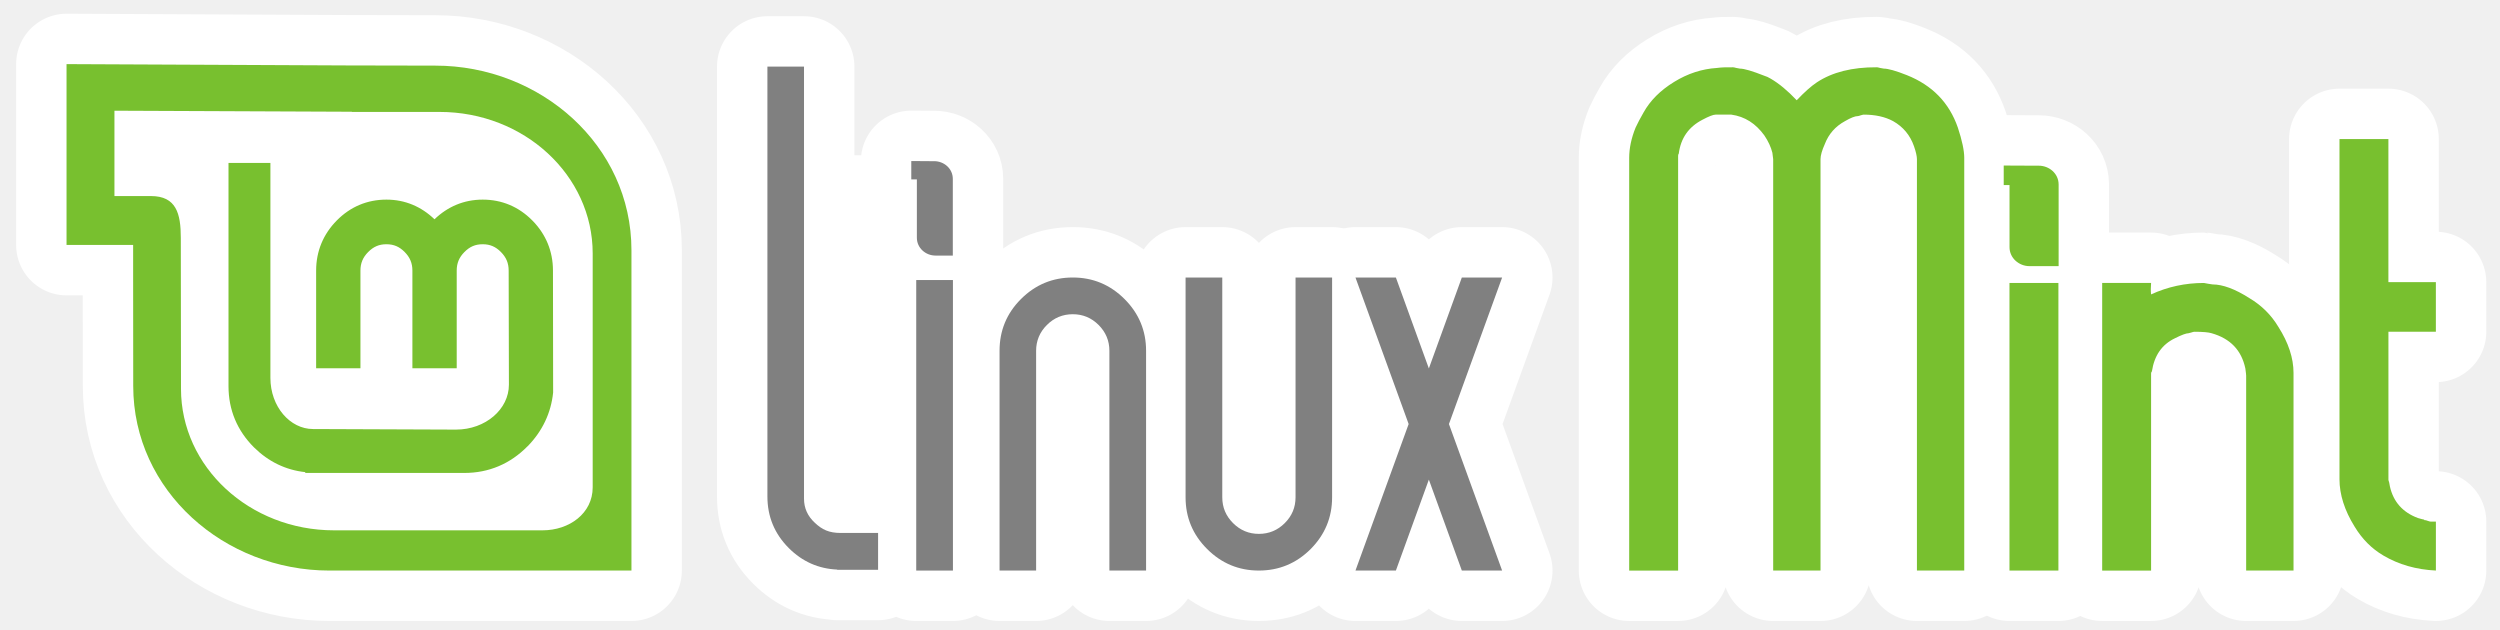
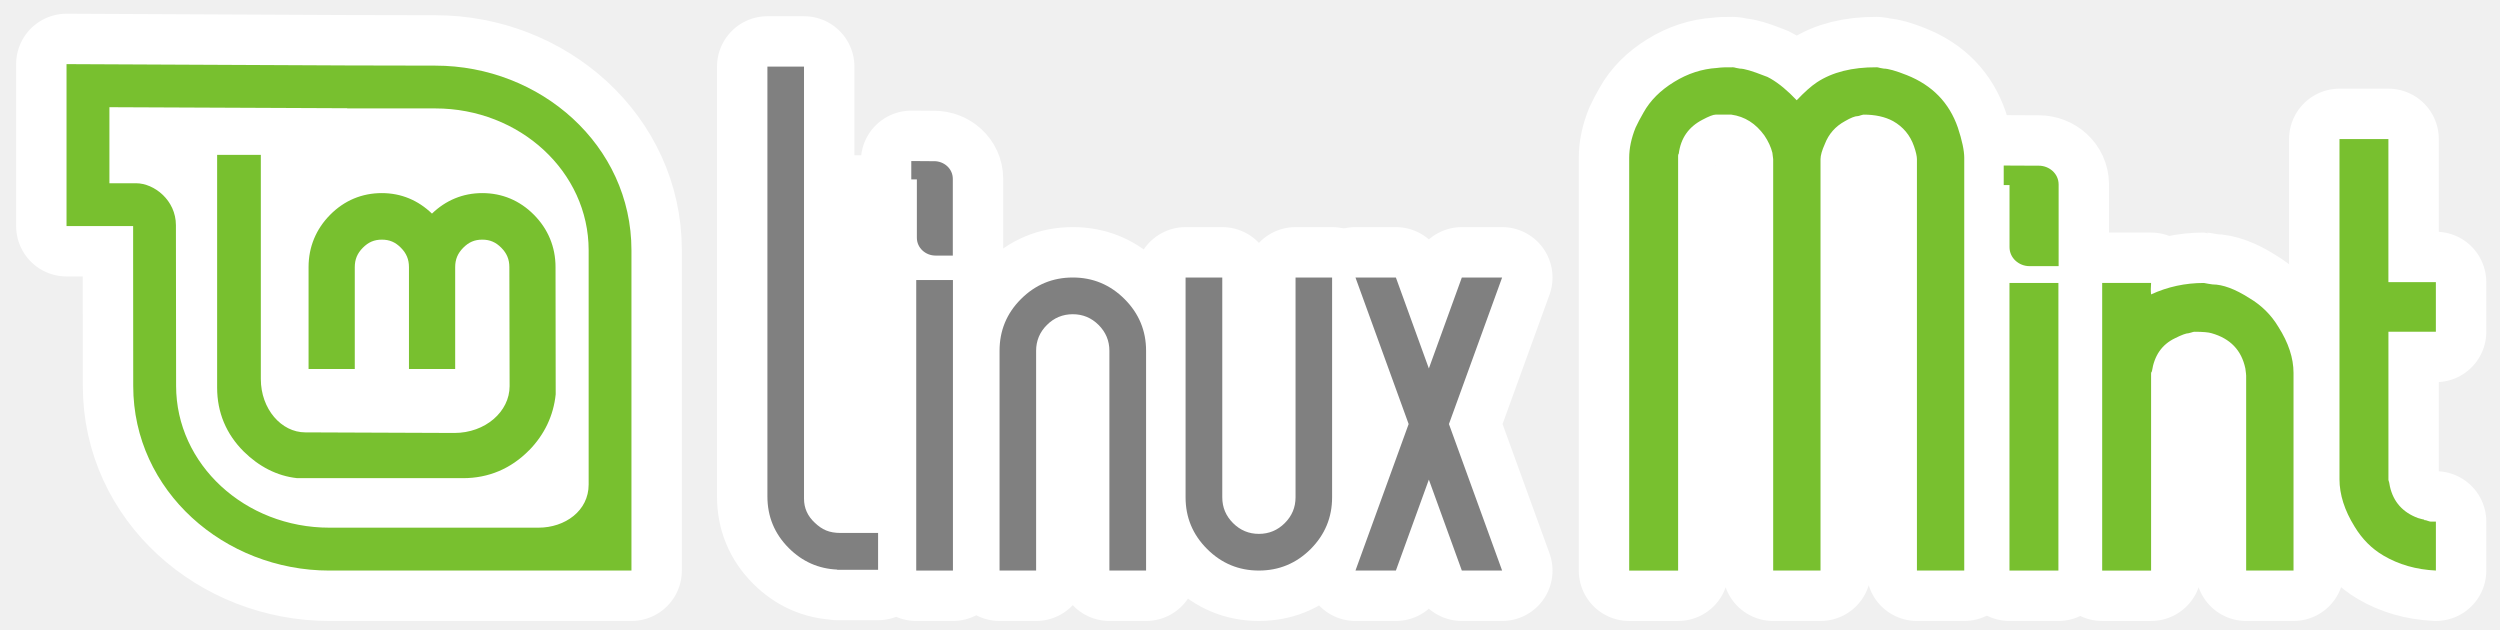
<svg xmlns="http://www.w3.org/2000/svg" xmlns:xlink="http://www.w3.org/1999/xlink" version="1.0" width="310" height="78" id="svg2619">
  <defs id="defs2621">
    <linearGradient id="linearGradient3431">
      <stop id="stop3433" style="stop-color:#3d3d3d;stop-opacity:1" offset="0" />
      <stop id="stop3435" style="stop-color:#000000;stop-opacity:0.114" offset="1" />
    </linearGradient>
    <linearGradient id="linearGradient3312">
      <stop id="stop3314" style="stop-color:#c7f994;stop-opacity:1" offset="0" />
      <stop id="stop3316" style="stop-color:#87cf3e;stop-opacity:1" offset="1" />
    </linearGradient>
    <filter id="filter3291" style="color-interpolation-filters:sRGB">
      <feGaussianBlur id="feGaussianBlur3293" stdDeviation="0.401" />
    </filter>
    <filter id="filter3546" style="color-interpolation-filters:sRGB">
      <feGaussianBlur id="feGaussianBlur3548" stdDeviation="0.16" />
    </filter>
    <linearGradient x1="70.492" y1="416.389" x2="113.642" y2="375.88" id="linearGradient4136" xlink:href="#linearGradient3431" gradientUnits="userSpaceOnUse" gradientTransform="translate(0,80)" spreadMethod="pad" />
    <filter id="filter3469" style="color-interpolation-filters:sRGB">
      <feGaussianBlur id="feGaussianBlur3471" stdDeviation="2.712" />
    </filter>
    <linearGradient x1="61.429" y1="362.143" x2="116.429" y2="408.571" id="linearGradient3538" xlink:href="#linearGradient3312" gradientUnits="userSpaceOnUse" gradientTransform="matrix(2.684162,0,0,2.684162,-89.86586,-904.3234)" />
    <filter id="filter3573" style="color-interpolation-filters:sRGB">
      <feGaussianBlur id="feGaussianBlur3575" stdDeviation="1.628" />
    </filter>
    <filter id="filter3965" style="color-interpolation-filters:sRGB">
      <feGaussianBlur id="feGaussianBlur3967" stdDeviation="2.474" />
    </filter>
    <filter id="filter4006" style="color-interpolation-filters:sRGB">
      <feGaussianBlur id="feGaussianBlur4008" stdDeviation="1.65" />
    </filter>
    <filter id="filter4135" style="color-interpolation-filters:sRGB">
      <feGaussianBlur id="feGaussianBlur4137" stdDeviation="0.747" />
    </filter>
  </defs>
  <g id="g4670" transform="translate(-468.7897,-106.9985)">
    <g style="fill:#ffffff;fill-opacity:1;stroke:#ffffff;stroke-width:12.5;stroke-linejoin:round;stroke-miterlimit:4;stroke-dasharray:none;stroke-opacity:1" id="g4631">
      <polygon points="64.168,23.48 66.376,23.48 66.376,40.96 64.168,40.96 64.168,23.48 " transform="matrix(2.060971,0,0,2.060971,450.1545,93.3311)" id="polygon4633" style="display:inline;fill:#ffffff;fill-opacity:1;fill-rule:evenodd;stroke:#ffffff;stroke-width:6.065;stroke-linejoin:round;stroke-miterlimit:4;stroke-dasharray:none;stroke-opacity:1" />
      <path d="m 610.905,177.748 -4.551,0 0,-27.254 c 0,-1.237 -0.445,-2.308 -1.336,-3.199 -0.89,-0.89 -1.962,-1.333 -3.199,-1.333 -1.253,0 -2.325,0.445 -3.215,1.333 -0.89,0.89 -1.336,1.962 -1.336,3.199 l 0,27.254 -4.534,0 0,-27.254 c 0,-2.49 0.874,-4.633 2.655,-6.412 1.781,-1.781 3.924,-2.673 6.43,-2.673 2.49,0 4.633,0.892 6.414,2.673 1.781,1.779 2.671,3.922 2.671,6.412 l 0,27.254 0,0 z" id="path4635" style="display:inline;fill:#ffffff;fill-opacity:1;fill-rule:evenodd;stroke:#ffffff;stroke-width:12.5;stroke-linejoin:round;stroke-miterlimit:4;stroke-dasharray:none;stroke-opacity:1" />
      <path d="m 633.971,168.662 c 0,2.506 -0.89,4.633 -2.655,6.414 -1.781,1.779 -3.924,2.671 -6.43,2.671 -2.49,0 -4.633,-0.892 -6.414,-2.671 -1.781,-1.781 -2.671,-3.908 -2.671,-6.414 l 0,-27.252 4.551,0 0,27.254 c 0,1.253 0.445,2.308 1.336,3.199 0.89,0.892 1.962,1.336 3.199,1.336 1.253,0 2.325,-0.445 3.215,-1.336 0.89,-0.89 1.335,-1.943 1.335,-3.199 l 0,-27.254 4.534,0 0,27.252 0,0 z" id="path4637" style="display:inline;fill:#ffffff;fill-opacity:1;fill-rule:evenodd;stroke:#ffffff;stroke-width:12.5;stroke-linejoin:round;stroke-miterlimit:4;stroke-dasharray:none;stroke-opacity:1" />
      <polygon points="89.624,23.328 92.056,23.328 94.04,28.8 96.024,23.328 98.448,23.328 95.248,32.144 98.448,40.96 98.448,40.96 96.024,40.96 94.04,35.488 92.056,40.96 89.624,40.96 92.824,32.144 " transform="matrix(2.060971,0,0,2.060971,452.1545,93.3311)" id="polygon4639" style="display:inline;fill:#ffffff;fill-opacity:1;fill-rule:evenodd;stroke:#ffffff;stroke-width:6.065;stroke-linejoin:round;stroke-miterlimit:4;stroke-dasharray:none;stroke-opacity:1" />
      <path d="m 584.789,138.689 c -1.22,0 -2.308,-0.94 -2.308,-2.209 l 0,-0.544 0,0 0,-6.694 -0.692,0 0,-2.275 2.313,0.017 0.528,0 c 1.22,0 2.308,0.923 2.308,2.193 l 0,9.513 -2.148,0 0,0 0,0 z" id="path4641" style="display:inline;fill:#ffffff;fill-opacity:1;fill-rule:evenodd;stroke:#ffffff;stroke-width:12.5;stroke-linejoin:round;stroke-miterlimit:4;stroke-dasharray:none;stroke-opacity:1" />
      <path d="m 563.948,115.26 0,53.287 c 0,2.506 0.878,4.638 2.659,6.419 1.673,1.671 3.677,2.557 5.989,2.659 l 0,0.027 0.457,0 4.62,0 0,-4.566 -4.62,0 c -1.484,0 -2.333,-0.421 -3.223,-1.262 -0.89,-0.822 -1.343,-1.811 -1.343,-2.981 l 0,-53.582 -4.539,0 z" id="path4643" style="display:inline;fill:#ffffff;fill-opacity:1;fill-rule:evenodd;stroke:#ffffff;stroke-width:12.5;stroke-linejoin:round;stroke-miterlimit:4;stroke-dasharray:none;stroke-opacity:1" />
    </g>
    <rect y="126.25" x="573.25" height="41.5" width="4" id="rect4668" style="fill:#ffffff;fill-opacity:1;stroke:none;stroke-width:12.5;stroke-linecap:round;stroke-linejoin:round;stroke-miterlimit:4;stroke-dasharray:none;stroke-opacity:1" />
  </g>
  <g id="g4659" transform="translate(-468.7897,-106.9985)">
    <g id="g4645" style="fill:#ffffff;fill-opacity:1;stroke:#ffffff;stroke-width:12.5;stroke-linejoin:round;stroke-miterlimit:4;stroke-dasharray:none;stroke-opacity:1">
      <path style="display:inline;fill:#ffffff;fill-opacity:1;fill-rule:evenodd;stroke:#ffffff;stroke-width:12.5;stroke-linejoin:round;stroke-miterlimit:4;stroke-dasharray:none;stroke-opacity:1" id="path4647" d="m 712.359,177.748 -5.87,0 0,-51.013 c 0,-0.346 -0.115,-0.89 -0.363,-1.599 -0.478,-1.368 -1.336,-2.407 -2.589,-3.116 -1.006,-0.544 -2.226,-0.808 -3.644,-0.808 -0.066,0 -0.181,0.033 -0.363,0.082 -0.181,0.066 -0.297,0.099 -0.363,0.099 -0.346,0 -0.89,0.214 -1.599,0.627 -1.187,0.643 -2.028,1.599 -2.506,2.852 -0.346,0.775 -0.528,1.401 -0.528,1.863 l 0,51.013 -5.87,0 0,-51.013 c 0,-0.05 -0.033,-0.313 -0.099,-0.791 -0.181,-0.725 -0.511,-1.434 -0.989,-2.143 -1.072,-1.484 -2.424,-2.358 -4.105,-2.589 0.181,0 -0.231,0 -1.237,0 -0.066,0 -0.181,0 -0.363,0 -0.181,0 -0.297,0 -0.346,0 -0.297,0 -0.841,0.214 -1.616,0.627 -1.731,0.89 -2.704,2.292 -2.951,4.204 -0.05,0.066 -0.082,0.148 -0.082,0.264 l 0,51.442 -6.067,0 0,-51.178 c 0,-1.187 0.264,-2.44 0.791,-3.743 0.247,-0.544 0.577,-1.154 0.989,-1.88 0.824,-1.484 2.094,-2.753 3.792,-3.792 1.682,-1.039 3.462,-1.616 5.309,-1.731 0.462,-0.066 1.121,-0.099 1.962,-0.082 0.049,-0.017 0.198,0.017 0.445,0.082 0.231,0.049 0.379,0.082 0.445,0.082 0.528,0 1.533,0.297 3.034,0.89 0.231,0.066 0.495,0.181 0.791,0.363 1.022,0.594 2.094,1.484 3.215,2.671 0.956,-1.006 1.781,-1.748 2.506,-2.226 1.896,-1.253 4.369,-1.88 7.387,-1.863 0.066,-0.017 0.214,0.017 0.445,0.082 0.247,0.049 0.396,0.082 0.462,0.082 0.528,0 1.484,0.264 2.852,0.808 3.149,1.253 5.26,3.413 6.331,6.513 0.528,1.599 0.791,2.852 0.791,3.743 l 0,51.178 0,0 0,0 z" />
      <polygon style="display:inline;fill:#ffffff;fill-opacity:1;fill-rule:evenodd;stroke:#ffffff;stroke-width:6.065;stroke-linejoin:round;stroke-miterlimit:4;stroke-dasharray:none;stroke-opacity:1" id="polygon4649" transform="matrix(2.060971,0,0,2.060971,453.1545,93.3311)" points="128.488,23.656 128.488,23.656 131.432,23.656 131.432,40.96 128.488,40.96 " />
      <path style="display:inline;fill:#ffffff;fill-opacity:1;fill-rule:evenodd;stroke:#ffffff;stroke-width:12.5;stroke-linejoin:round;stroke-miterlimit:4;stroke-dasharray:none;stroke-opacity:1" id="path4651" d="m 753.183,177.748 -5.87,0 0,-24.171 c 0,-0.115 -0.035,-0.412 -0.099,-0.89 -0.478,-2.259 -1.863,-3.71 -4.188,-4.369 -0.363,-0.115 -1.074,-0.181 -2.143,-0.181 -0.066,0 -0.198,0.033 -0.396,0.099 -0.214,0.066 -0.311,0.082 -0.311,0.082 -0.299,0 -0.876,0.214 -1.698,0.627 -1.616,0.775 -2.556,2.143 -2.852,4.105 -0.066,0.066 -0.101,0.148 -0.101,0.264 l 0,24.435 -6.065,0 0,-35.663 6.065,0 c -0.047,0.546 -0.047,1.006 0,1.418 2.044,-0.94 4.223,-1.418 6.548,-1.418 0.064,0 0.229,0.035 0.544,0.101 0.299,0.047 0.478,0.08 0.528,0.08 1.253,0 2.788,0.561 4.567,1.698 1.502,0.892 2.706,2.077 3.594,3.563 1.253,1.962 1.88,3.875 1.88,5.705 l 0,24.515 -0.002,0 z" />
      <path style="display:inline;fill:#ffffff;fill-opacity:1;fill-rule:evenodd;stroke:#ffffff;stroke-width:12.5;stroke-linejoin:round;stroke-miterlimit:4;stroke-dasharray:none;stroke-opacity:1" id="path4653" d="m 770.841,148.136 -5.886,0 0,18.384 c 0.066,0.165 0.132,0.445 0.181,0.791 0.429,1.913 1.585,3.217 3.479,3.924 0.412,0.115 0.643,0.181 0.709,0.181 0.066,0 0.082,0.033 0.082,0.082 0,0 0.033,0 0.099,0 0.066,0 0.181,0.033 0.363,0.099 0.165,0.066 0.299,0.082 0.346,0.082 0.066,0 0.165,0 0.313,0 0.148,0 0.247,0 0.313,0 l 0,6.067 c -2.442,-0.117 -4.617,-0.742 -6.513,-1.863 -1.434,-0.841 -2.622,-2.028 -3.563,-3.578 -1.251,-2.011 -1.878,-3.99 -1.878,-5.884 l 0,-42.178 6.065,0 0,17.741 5.886,0 0,6.15 0.002,0 0,0 z" />
      <path style="display:inline;fill:#ffffff;fill-opacity:1;fill-rule:evenodd;stroke:#ffffff;stroke-width:12.5;stroke-linejoin:round;stroke-miterlimit:4;stroke-dasharray:none;stroke-opacity:1" id="path4655" d="m 720.444,140 c -1.298,0 -2.474,-1 -2.474,-2.351 l 0,-0.579 0,0 0,-7.124 -0.719,0 0,-2.421 3.773,0.018 0.561,0 c 1.316,0 2.474,0.983 2.474,2.334 l 0,10.124 -3.615,0 0,0 0,0 z" />
    </g>
    <rect y="125" x="697.5" height="4.75" width="4.75" id="rect4657" style="fill:#ffffff;fill-opacity:1;stroke:none;stroke-width:12.5;stroke-linecap:round;stroke-linejoin:round;stroke-miterlimit:4;stroke-dasharray:none;stroke-opacity:1" />
  </g>
-   <g id="g4437" transform="translate(-468.7897,-106.9985)">
-     <path d="m 509.64,177.748 c -13.026,0 -24.33,-9.875 -24.33,-22.889 l -0.012,-13.456 0,-4.03 -8.258,0 0,-22.424 34.826,0.164 10.894,0.023 c 13.038,0 24.33,9.863 24.33,22.889 l 0,39.722 -37.45,0 0,0 0,0 z" id="path4403" style="display:inline;overflow:visible;visibility:visible;opacity:1;fill:#ffffff;fill-opacity:1;fill-rule:evenodd;stroke:#ffffff;stroke-width:12.5;stroke-linejoin:round;stroke-miterlimit:4;stroke-dasharray:none;stroke-opacity:1;marker:none;enable-background:accumulate" />
-     <path style="display:inline;overflow:visible;visibility:visible;opacity:1;fill:#78c02f;fill-opacity:1;fill-rule:evenodd;stroke:none;stroke-width:0;stroke-miterlimit:4;stroke-dasharray:none;marker:none;enable-background:accumulate" id="path3543" d="m 509.64,177.748 c -13.026,0 -24.33,-9.875 -24.33,-22.889 l -0.012,-13.456 0,-4.03 -8.258,0 0,-22.424 34.826,0.164 10.894,0.023 c 13.038,0 24.33,9.863 24.33,22.889 l 0,39.722 -37.45,0 0,0 0,0 z" />
-     <path style="display:inline;fill:#ffffff;fill-opacity:1;fill-rule:evenodd" id="path2576" d="m 542.283,167.432 c 0,-8.636 0,-29.007 0,-29.007 0,-9.691 -8.499,-17.547 -18.984,-17.547 l -10.883,0 0,-0.023 -29.435,-0.129 0,10.584 c 0,0 2.403,0 4.518,0 3.154,0 3.711,2.177 3.711,5.191 l 0.023,18.711 c 0,9.691 8.499,17.547 18.973,17.547 l 25.861,0 c 3.315,0 6.216,-2.1 6.216,-5.326 z" />
-     <path style="display:inline;overflow:visible;visibility:visible;fill:#78c02f;fill-opacity:1;fill-rule:evenodd;stroke:none;stroke-width:4.767;marker:none;enable-background:accumulate" id="path2620" d="m 516.7,131.751 c -2.36,0 -4.457,0.876 -6.142,2.578 -1.684,1.701 -2.568,3.825 -2.568,6.221 l 0,12.114 5.495,0 0,-12.114 c 0,-0.919 0.3,-1.637 0.956,-2.299 0.658,-0.665 1.355,-0.966 2.26,-0.966 0.924,0 1.61,0.299 2.27,0.966 0.656,0.663 0.956,1.381 0.956,2.299 l 0,12.114 5.495,0 0,-12.114 c 0,-0.919 0.3,-1.637 0.956,-2.299 0.659,-0.666 1.346,-0.966 2.27,-0.966 0.905,0 1.602,0.301 2.26,0.966 0.656,0.663 0.956,1.381 0.956,2.299 l 0.03,14.155 c 0,3.019 -2.876,5.564 -6.57,5.564 l -17.718,-0.07 c -2.851,0 -5.286,-2.775 -5.286,-6.341 l 0,-26.656 -5.196,0 0,27.681 c 0,2.937 1.075,5.512 3.165,7.595 1.787,1.764 3.936,2.808 6.351,3.066 l 0,0.1 19.729,0 c 3.032,0 5.695,-1.127 7.844,-3.315 l 0.01,0 c 1.827,-1.878 2.896,-4.127 3.155,-6.659 l -0.02,-15.12 c 0,-2.397 -0.884,-4.52 -2.568,-6.221 -1.685,-1.702 -3.782,-2.578 -6.142,-2.578 -2.317,0 -4.343,0.861 -5.982,2.439 -1.634,-1.575 -3.647,-2.439 -5.963,-2.439 z" />
-   </g>
  <g id="g4623" transform="translate(-468.7897,-106.9985)">
    <polygon points="64.168,23.48 66.376,23.48 66.376,40.96 64.168,40.96 64.168,23.48 " transform="matrix(2.060971,0,0,2.060971,450.1545,93.3311)" id="polygon2586" style="display:inline;fill:#808080;fill-opacity:1;fill-rule:evenodd;stroke:#78c02f;stroke-width:0;stroke-miterlimit:4;stroke-dasharray:none;stroke-opacity:1" />
    <path d="m 610.905,177.748 -4.551,0 0,-27.254 c 0,-1.237 -0.445,-2.308 -1.336,-3.199 -0.89,-0.89 -1.962,-1.333 -3.199,-1.333 -1.253,0 -2.325,0.445 -3.215,1.333 -0.89,0.89 -1.336,1.962 -1.336,3.199 l 0,27.254 -4.534,0 0,-27.254 c 0,-2.49 0.874,-4.633 2.655,-6.412 1.781,-1.781 3.924,-2.673 6.43,-2.673 2.49,0 4.633,0.892 6.414,2.673 1.781,1.779 2.671,3.922 2.671,6.412 l 0,27.254 0,0 z" id="path2588" style="display:inline;fill:#808080;fill-opacity:1;fill-rule:evenodd;stroke:#78c02f;stroke-width:0;stroke-miterlimit:4;stroke-dasharray:none;stroke-opacity:1" />
    <path d="m 633.971,168.662 c 0,2.506 -0.89,4.633 -2.655,6.414 -1.781,1.779 -3.924,2.671 -6.43,2.671 -2.49,0 -4.633,-0.892 -6.414,-2.671 -1.781,-1.781 -2.671,-3.908 -2.671,-6.414 l 0,-27.252 4.551,0 0,27.254 c 0,1.253 0.445,2.308 1.336,3.199 0.89,0.892 1.962,1.336 3.199,1.336 1.253,0 2.325,-0.445 3.215,-1.336 0.89,-0.89 1.335,-1.943 1.335,-3.199 l 0,-27.254 4.534,0 0,27.252 0,0 z" id="path2590" style="display:inline;fill:#808080;fill-opacity:1;fill-rule:evenodd;stroke:#78c02f;stroke-width:0;stroke-miterlimit:4;stroke-dasharray:none;stroke-opacity:1" />
    <polygon points="89.624,23.328 92.056,23.328 94.04,28.8 96.024,23.328 98.448,23.328 95.248,32.144 98.448,40.96 98.448,40.96 96.024,40.96 94.04,35.488 92.056,40.96 89.624,40.96 92.824,32.144 " transform="matrix(2.060971,0,0,2.060971,452.1545,93.3311)" id="polygon2592" style="display:inline;fill:#808080;fill-opacity:1;fill-rule:evenodd;stroke:#78c02f;stroke-width:0;stroke-miterlimit:4;stroke-dasharray:none;stroke-opacity:1" />
    <path d="m 584.789,138.689 c -1.22,0 -2.308,-0.94 -2.308,-2.209 l 0,-0.544 0,0 0,-6.694 -0.692,0 0,-2.275 2.313,0.017 0.528,0 c 1.22,0 2.308,0.923 2.308,2.193 l 0,9.513 -2.148,0 0,0 0,0 z" id="path2602" style="display:inline;fill:#808080;fill-opacity:1;fill-rule:evenodd;stroke:#78c02f;stroke-width:0;stroke-miterlimit:4;stroke-dasharray:none;stroke-opacity:1" />
    <path d="m 563.948,115.26 0,53.287 c 0,2.506 0.878,4.638 2.659,6.419 1.673,1.671 3.677,2.557 5.989,2.659 l 0,0.027 0.457,0 4.62,0 0,-4.566 -4.62,0 c -1.484,0 -2.333,-0.421 -3.223,-1.262 -0.89,-0.822 -1.343,-1.811 -1.343,-2.981 l 0,-53.582 -4.539,0 z" id="polygon3803" style="display:inline;fill:#808080;fill-opacity:1;fill-rule:evenodd;stroke:#78c02f;stroke-width:0;stroke-miterlimit:4;stroke-dasharray:none;stroke-opacity:1" />
  </g>
  <g id="g4587" style="fill:#78c02f;fill-opacity:1;stroke:none" transform="translate(-468.7897,-106.9985)">
    <path style="display:inline;fill:#78c02f;fill-opacity:1;fill-rule:evenodd;stroke:none" id="path2594" d="m 712.359,177.748 -5.87,0 0,-51.013 c 0,-0.346 -0.115,-0.89 -0.363,-1.599 -0.478,-1.368 -1.336,-2.407 -2.589,-3.116 -1.006,-0.544 -2.226,-0.808 -3.644,-0.808 -0.066,0 -0.181,0.033 -0.363,0.082 -0.181,0.066 -0.297,0.099 -0.363,0.099 -0.346,0 -0.89,0.214 -1.599,0.627 -1.187,0.643 -2.028,1.599 -2.506,2.852 -0.346,0.775 -0.528,1.401 -0.528,1.863 l 0,51.013 -5.87,0 0,-51.013 c 0,-0.05 -0.033,-0.313 -0.099,-0.791 -0.181,-0.725 -0.511,-1.434 -0.989,-2.143 -1.072,-1.484 -2.424,-2.358 -4.105,-2.589 0.181,0 -0.231,0 -1.237,0 -0.066,0 -0.181,0 -0.363,0 -0.181,0 -0.297,0 -0.346,0 -0.297,0 -0.841,0.214 -1.616,0.627 -1.731,0.89 -2.704,2.292 -2.951,4.204 -0.05,0.066 -0.082,0.148 -0.082,0.264 l 0,51.442 -6.067,0 0,-51.178 c 0,-1.187 0.264,-2.44 0.791,-3.743 0.247,-0.544 0.577,-1.154 0.989,-1.88 0.824,-1.484 2.094,-2.753 3.792,-3.792 1.682,-1.039 3.462,-1.616 5.309,-1.731 0.462,-0.066 1.121,-0.099 1.962,-0.082 0.049,-0.017 0.198,0.017 0.445,0.082 0.231,0.049 0.379,0.082 0.445,0.082 0.528,0 1.533,0.297 3.034,0.89 0.231,0.066 0.495,0.181 0.791,0.363 1.022,0.594 2.094,1.484 3.215,2.671 0.956,-1.006 1.781,-1.748 2.506,-2.226 1.896,-1.253 4.369,-1.88 7.387,-1.863 0.066,-0.017 0.214,0.017 0.445,0.082 0.247,0.049 0.396,0.082 0.462,0.082 0.528,0 1.484,0.264 2.852,0.808 3.149,1.253 5.26,3.413 6.331,6.513 0.528,1.599 0.791,2.852 0.791,3.743 l 0,51.178 0,0 0,0 z" />
    <polygon style="display:inline;fill:#78c02f;fill-opacity:1;fill-rule:evenodd;stroke:none" id="polygon2596" transform="matrix(2.060971,0,0,2.060971,453.1545,93.3311)" points="128.488,23.656 128.488,23.656 131.432,23.656 131.432,40.96 128.488,40.96 " />
    <path style="display:inline;fill:#78c02f;fill-opacity:1;fill-rule:evenodd;stroke:none" id="path2598" d="m 753.183,177.748 -5.87,0 0,-24.171 c 0,-0.115 -0.035,-0.412 -0.099,-0.89 -0.478,-2.259 -1.863,-3.71 -4.188,-4.369 -0.363,-0.115 -1.074,-0.181 -2.143,-0.181 -0.066,0 -0.198,0.033 -0.396,0.099 -0.214,0.066 -0.311,0.082 -0.311,0.082 -0.299,0 -0.876,0.214 -1.698,0.627 -1.616,0.775 -2.556,2.143 -2.852,4.105 -0.066,0.066 -0.101,0.148 -0.101,0.264 l 0,24.435 -6.065,0 0,-35.663 6.065,0 c -0.047,0.546 -0.047,1.006 0,1.418 2.044,-0.94 4.223,-1.418 6.548,-1.418 0.064,0 0.229,0.035 0.544,0.101 0.299,0.047 0.478,0.08 0.528,0.08 1.253,0 2.788,0.561 4.567,1.698 1.502,0.892 2.706,2.077 3.594,3.563 1.253,1.962 1.88,3.875 1.88,5.705 l 0,24.515 -0.002,0 z" />
    <path style="display:inline;fill:#78c02f;fill-opacity:1;fill-rule:evenodd;stroke:none" id="path2600" d="m 770.841,148.136 -5.886,0 0,18.384 c 0.066,0.165 0.132,0.445 0.181,0.791 0.429,1.913 1.585,3.217 3.479,3.924 0.412,0.115 0.643,0.181 0.709,0.181 0.066,0 0.082,0.033 0.082,0.082 0,0 0.033,0 0.099,0 0.066,0 0.181,0.033 0.363,0.099 0.165,0.066 0.299,0.082 0.346,0.082 0.066,0 0.165,0 0.313,0 0.148,0 0.247,0 0.313,0 l 0,6.067 c -2.442,-0.117 -4.617,-0.742 -6.513,-1.863 -1.434,-0.841 -2.622,-2.028 -3.563,-3.578 -1.251,-2.011 -1.878,-3.99 -1.878,-5.884 l 0,-42.178 6.065,0 0,17.741 5.886,0 0,6.15 0.002,0 0,0 z" />
    <path style="display:inline;fill:#78c02f;fill-opacity:1;fill-rule:evenodd;stroke:none" id="path2604" d="m 720.444,140 c -1.298,0 -2.474,-1 -2.474,-2.351 l 0,-0.579 0,0 0,-7.124 -0.719,0 0,-2.421 3.773,0.018 0.561,0 c 1.316,0 2.474,0.983 2.474,2.334 l 0,10.124 -3.615,0 0,0 0,0 z" />
  </g>
+   <g id="layer1" style="display:inline">
+     <path style="display:inline;overflow:visible;visibility:visible;fill:#ffffff;fill-opacity:1;fill-rule:evenodd;stroke:#ffffff;stroke-width:12.5;marker:none;enable-background:accumulate;stroke-opacity:1;stroke-miterlimit:4;stroke-dasharray:none;stroke-linejoin:round" d="m 40.85,70.75 c -13.026,0 -24.33,-9.875 -24.33,-22.889 l -0.012,-15.802 0,-4.03 -8.258,0 0,-20.078 34.826,0.164 10.894,0.023 c 13.038,0 24.33,9.863 24.33,22.889 l 0,39.722 -37.45,0 0,0 0,0 z" id="path4248" />
+   </g>
+   <g id="layer2" style="display:inline">
+     <g id="g4238">
+       <path style="display:inline;overflow:visible;visibility:visible;fill:#78c02f;fill-opacity:1;fill-rule:evenodd;stroke:none;stroke-width:1;marker:none;enable-background:accumulate" id="path4130" d="m 47.345,23.944 c -2.461,0 -4.648,0.914 -6.405,2.689 -1.756,1.774 -2.678,3.989 -2.678,6.488 l 0,12.634 5.731,0 0,-12.634 c 0,-0.958 0.313,-1.707 0.997,-2.398 0.686,-0.693 1.413,-1.007 2.357,-1.007 0.963,0 1.679,0.312 2.367,1.007 0.684,0.691 0.997,1.44 0.997,2.398 l 0,12.634 5.731,0 0,-12.634 c 0,-0.958 0.313,-1.707 0.997,-2.398 0.688,-0.695 1.404,-1.007 2.367,-1.007 0.944,0 1.67,0.314 2.357,1.007 0.684,0.691 0.997,1.44 0.997,2.398 l 0.031,14.763 c 0,3.149 -2.999,5.803 -6.852,5.803 L 37.856,53.614 c -2.973,0 -5.513,-2.894 -5.513,-6.613 l 0,-27.8 -5.419,0 0,28.869 c 0,3.063 1.121,5.749 3.301,7.921 1.864,1.84 4.105,3.032 6.623,3.301 l 20.576,-5e-5 c 3.162,0 5.94,-1.176 8.181,-3.457 l 0.01,0 c 1.906,-1.958 3.02,-4.305 3.291,-6.945 L 68.886,33.121 c 0,-2.499 -0.922,-4.714 -2.678,-6.488 -1.757,-1.775 -3.944,-2.689 -6.405,-2.689 -2.416,0 -4.53,0.898 -6.239,2.543 -1.704,-1.642 -3.804,-2.543 -6.218,-2.543 z" />
+       <path style="display:inline;overflow:visible;visibility:visible;fill:#78c02f;fill-opacity:1;fill-rule:evenodd;stroke:none;stroke-width:1;marker:none;enable-background:accumulate" id="path6141" d="m 40.85,70.75 c -13.026,0 -24.33,-9.875 -24.33,-22.889 l -0.012,-15.802 0,-4.03 -8.258,0 0,-20.078 34.826,0.164 10.894,0.023 c 13.038,0 24.33,9.863 24.33,22.889 l 0,39.722 -37.45,0 0,0 0,0 z M 72.993,60.094 c 0,-8.653 0,-29.067 0,-29.067 0,-9.711 -8.516,-17.583 -19.024,-17.583 l -10.906,0 0,-0.023 -29.496,-0.129 0,9.43 c 0,0 1.185,0 3.304,0 2.243,0 4.943,2.108 4.943,5.202 l 0.023,19.925 c 0,9.711 8.516,17.583 19.012,17.583 l 25.914,0 c 3.322,0 6.229,-2.104 6.229,-5.337 z" />
+     </g>
+   </g>
</svg>
